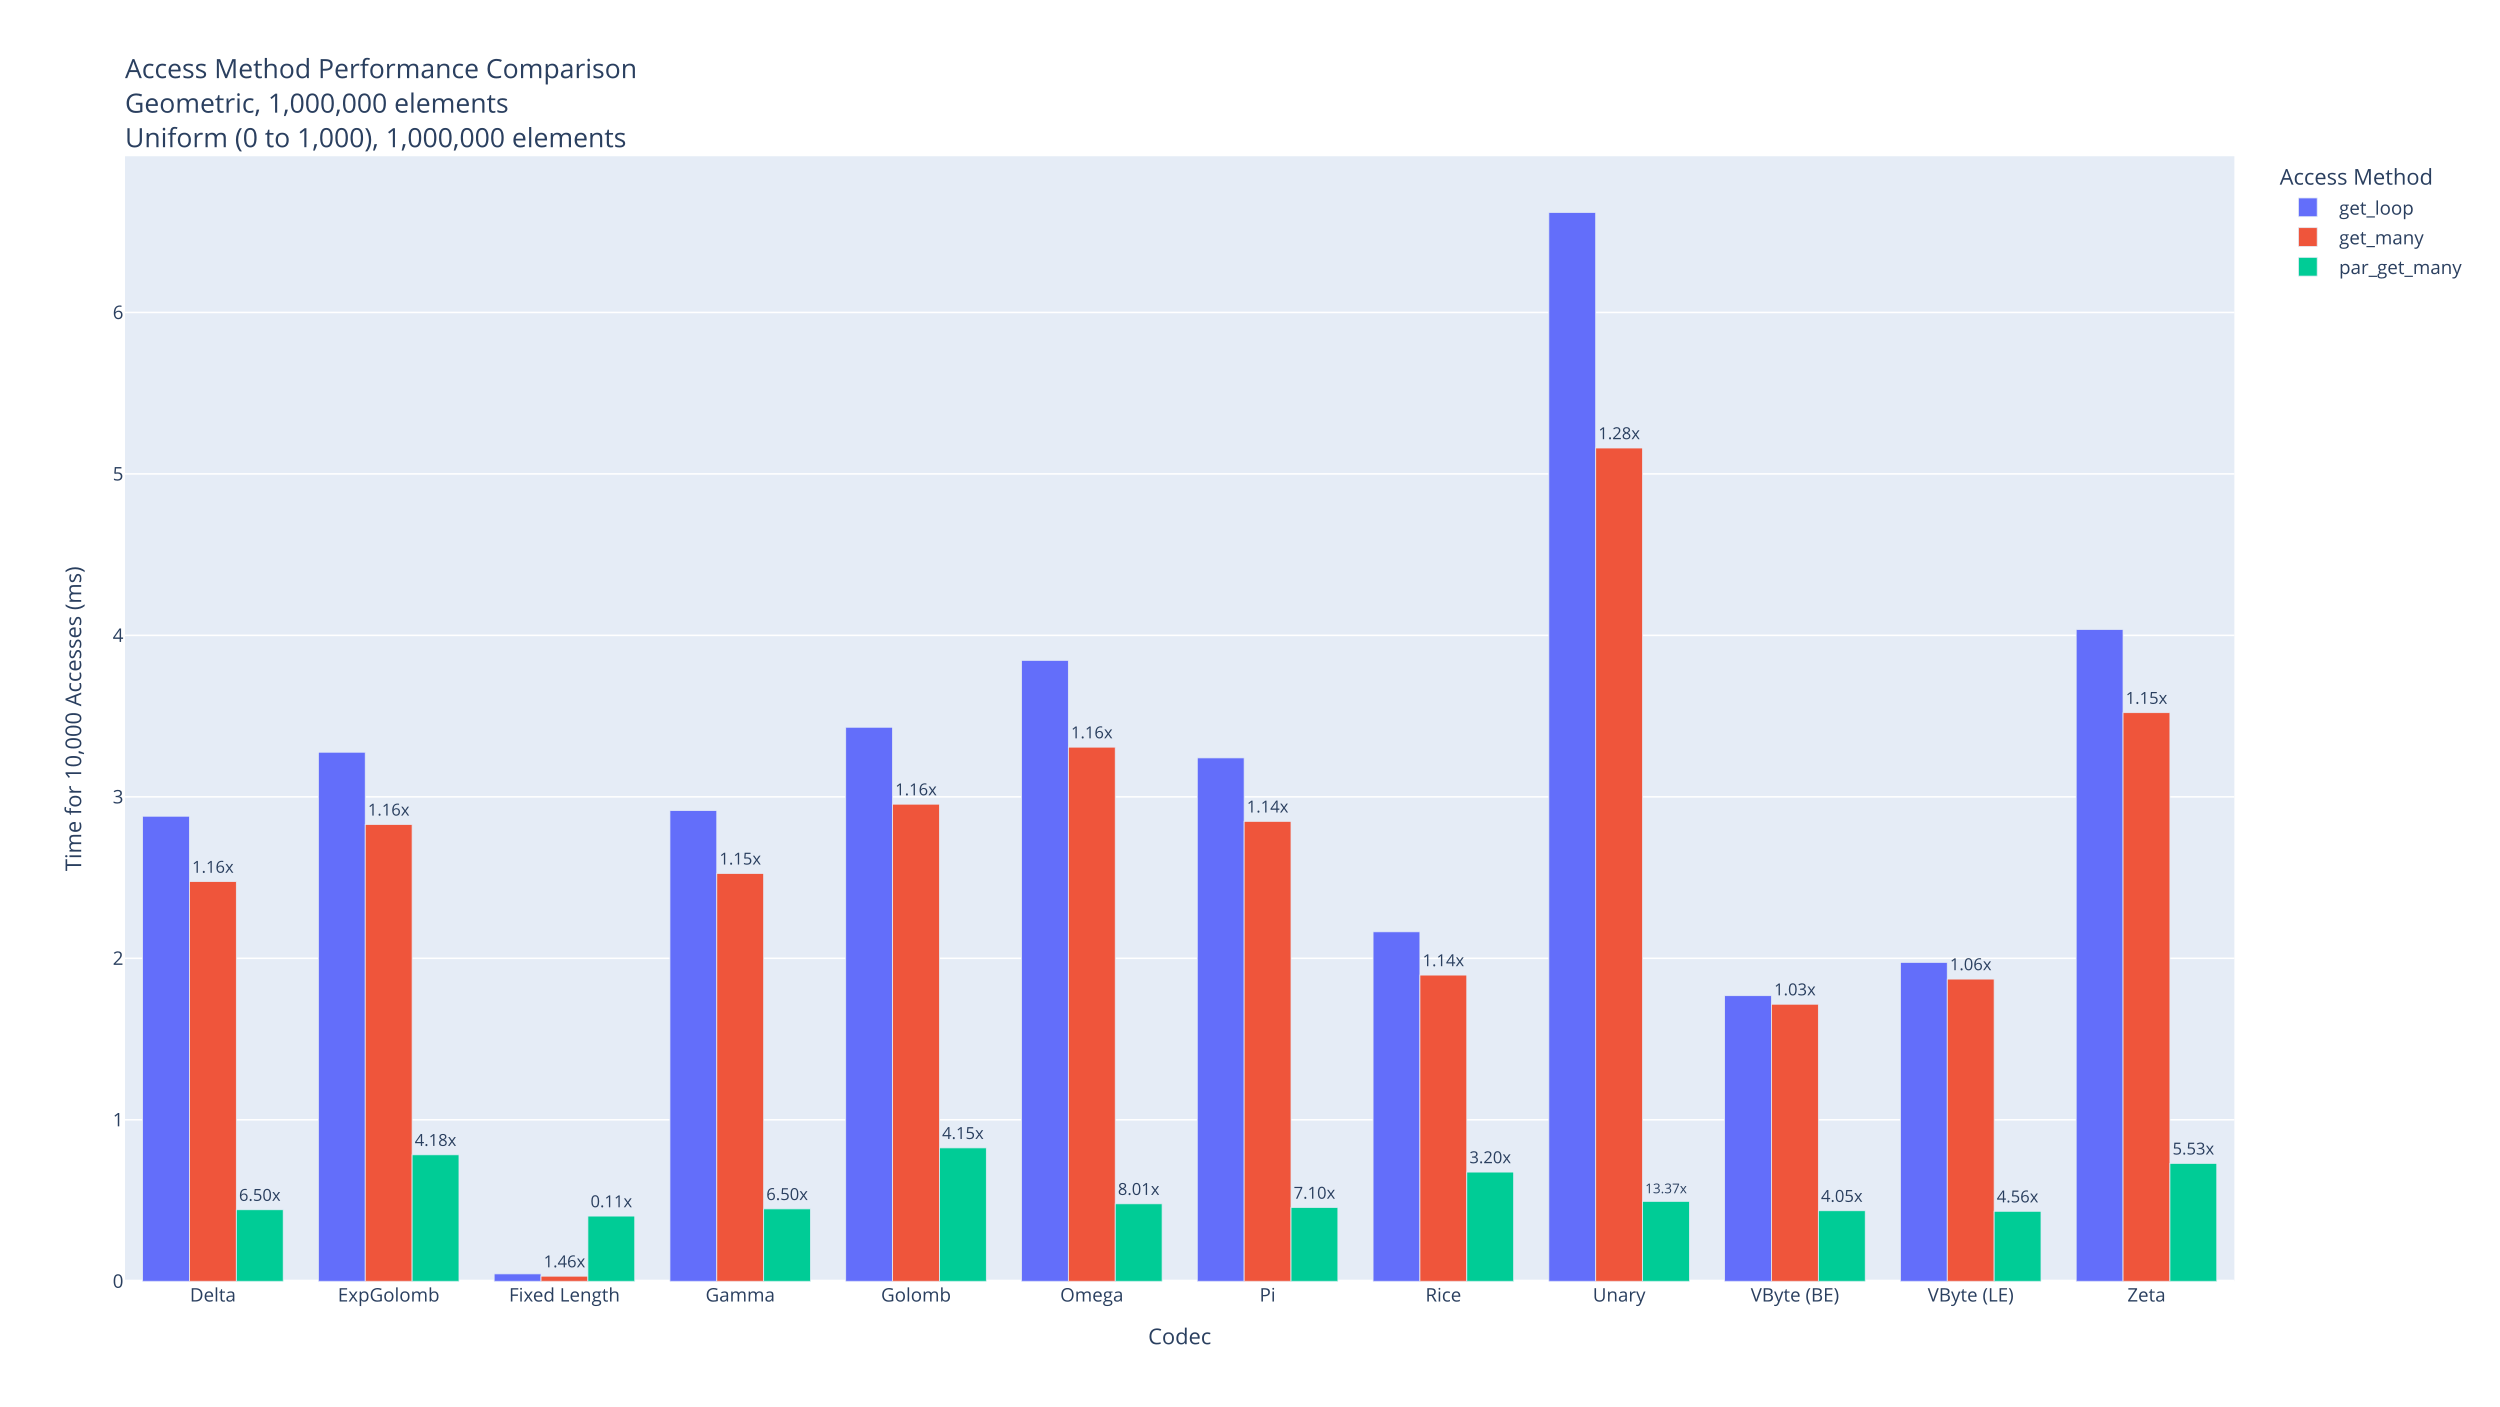
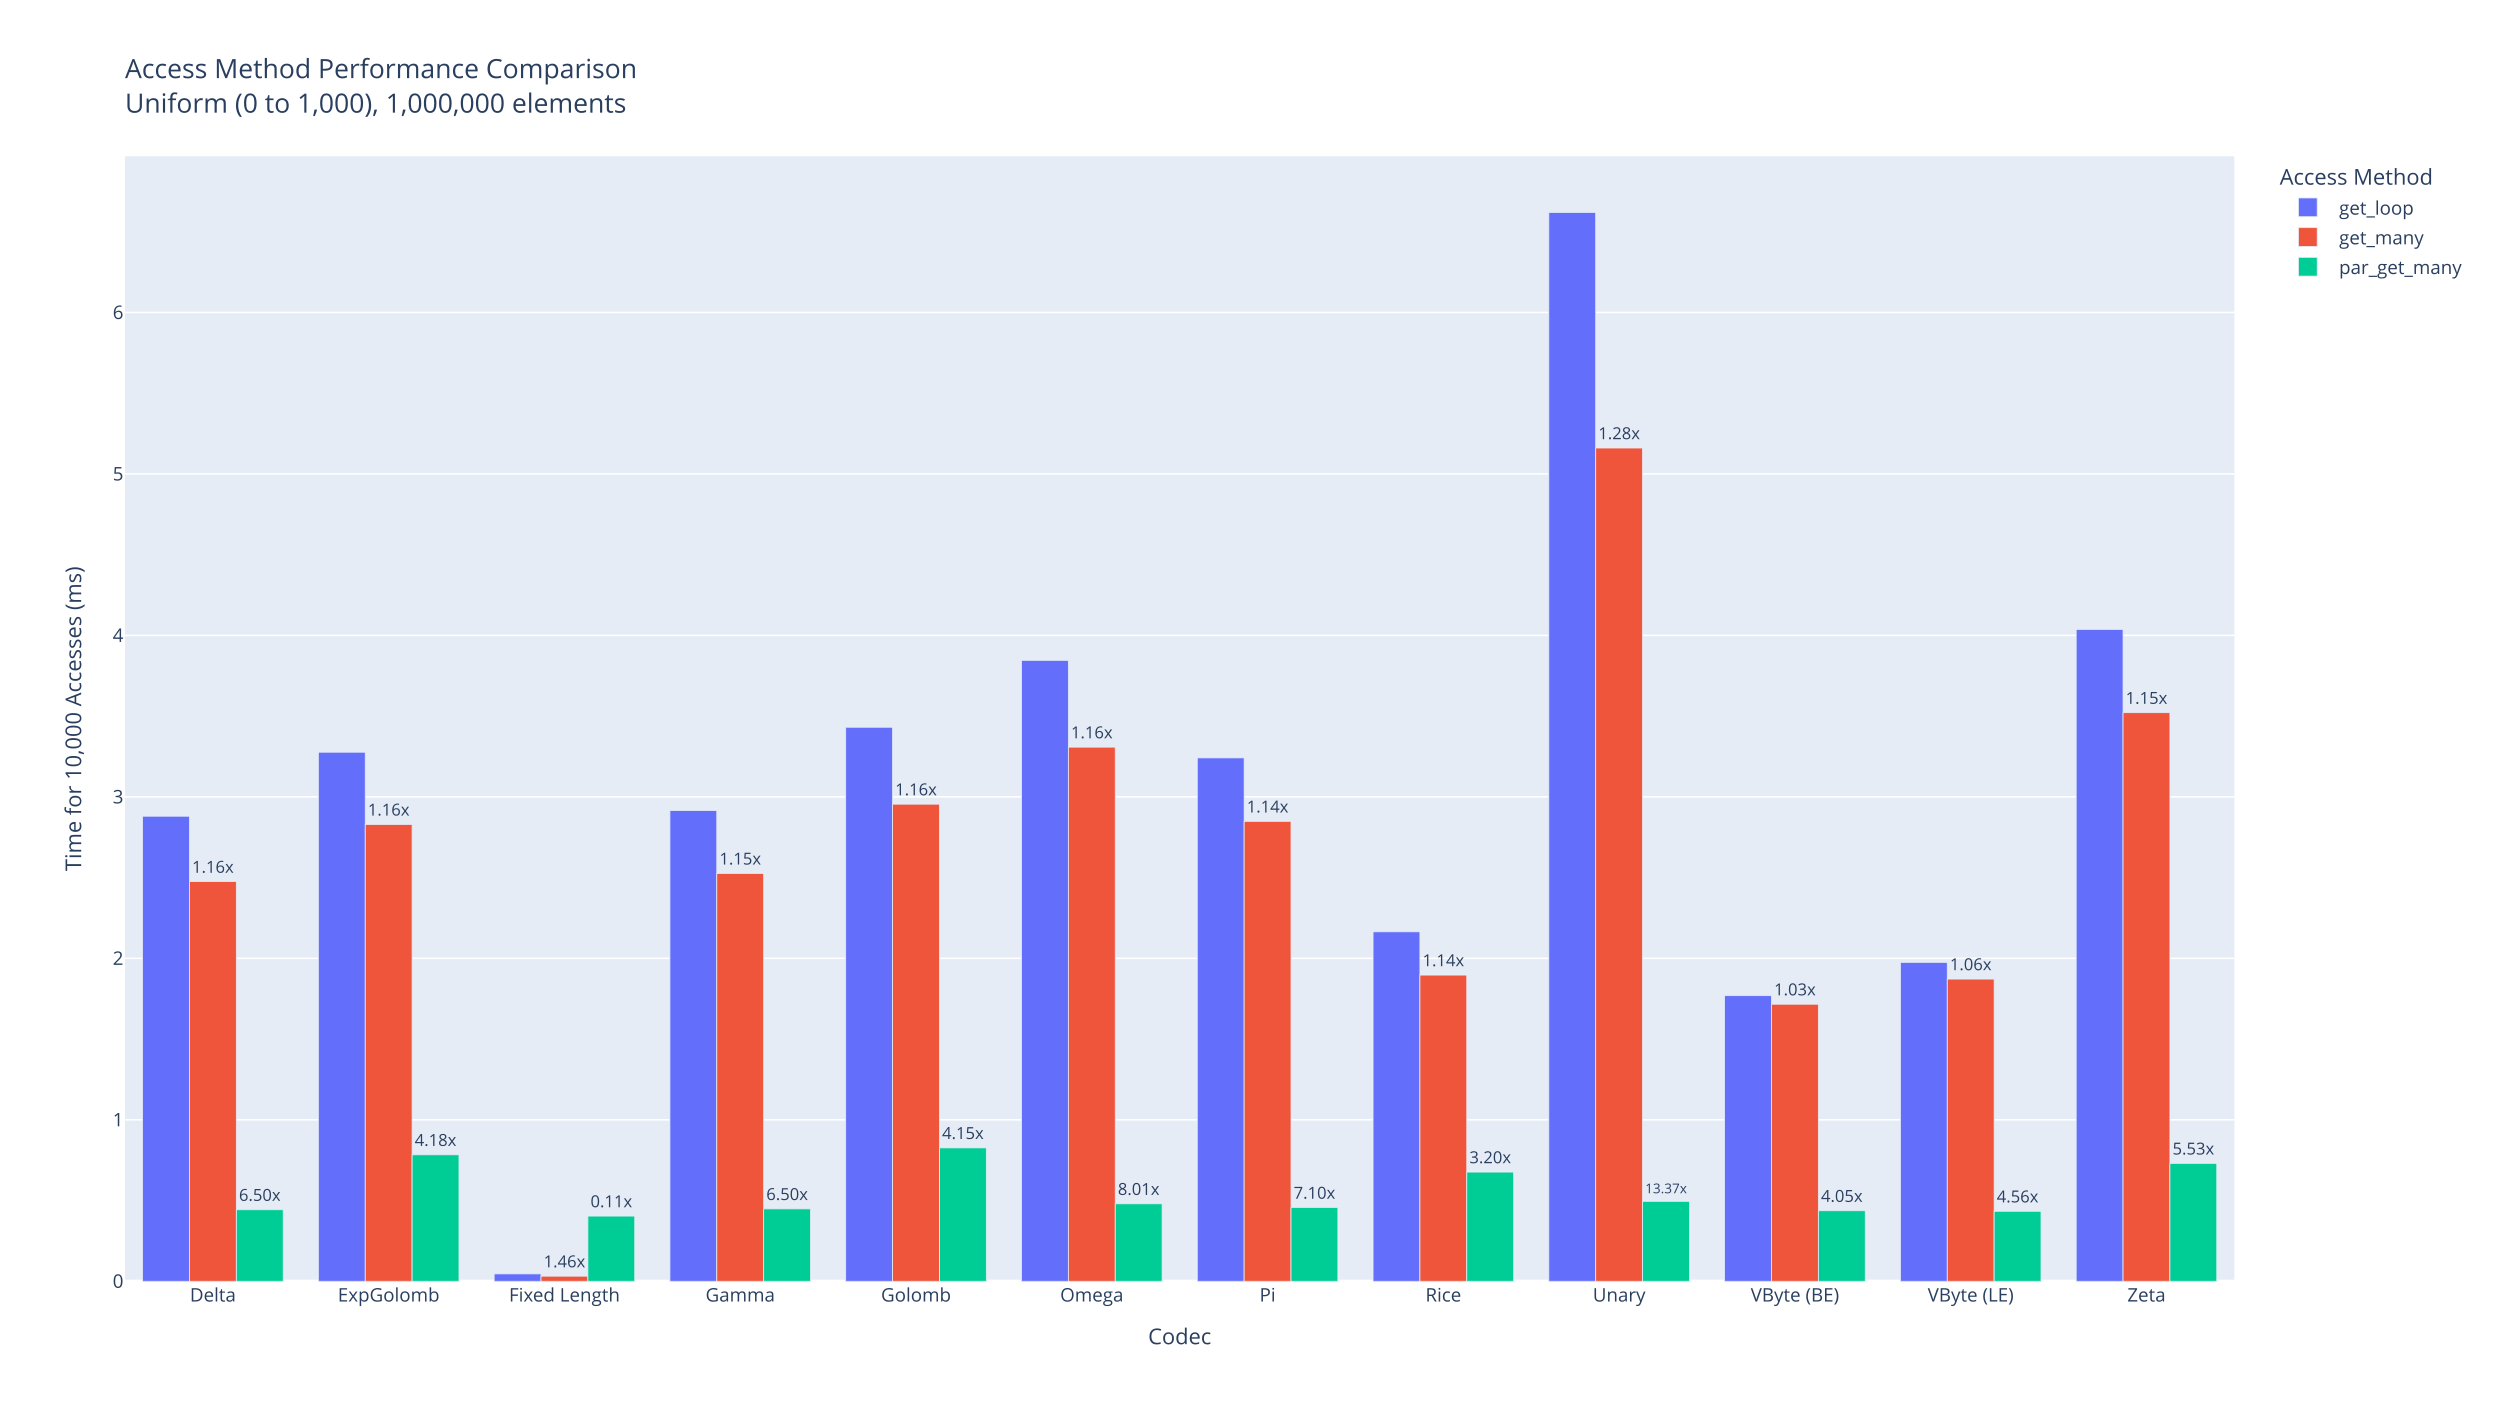
<svg xmlns="http://www.w3.org/2000/svg" class="main-svg" width="1600" height="900" style="" viewBox="0 0 1600 900">
  <rect x="0" y="0" width="1600" height="900" style="fill: rgb(255, 255, 255); fill-opacity: 1;" />
-   <defs id="defs-67a7b5">
+   <defs id="defs-ada0f3">
    <g class="clips">
-       <clipPath id="clip67a7b5xyplot" class="plotclip">
+       <clipPath id="clipada0f3xyplot" class="plotclip">
        <rect width="1350" height="720" />
      </clipPath>
-       <clipPath class="axesclip" id="clip67a7b5x">
+       <clipPath class="axesclip" id="clipada0f3x">
        <rect x="80" y="0" width="1350" height="900" />
      </clipPath>
-       <clipPath class="axesclip" id="clip67a7b5y">
+       <clipPath class="axesclip" id="clipada0f3y">
        <rect x="0" y="100" width="1600" height="720" />
      </clipPath>
-       <clipPath class="axesclip" id="clip67a7b5xy">
+       <clipPath class="axesclip" id="clipada0f3xy">
        <rect x="80" y="100" width="1350" height="720" />
      </clipPath>
    </g>
    <g class="gradients" />
    <g class="patterns" />
  </defs>
  <g class="bglayer">
    <rect class="bg" x="80" y="100" width="1350" height="720" style="fill: rgb(229, 236, 246); fill-opacity: 1; stroke-width: 0;" />
  </g>
  <g class="layer-below">
    <g class="imagelayer" />
    <g class="shapelayer" />
  </g>
  <g class="cartesianlayer">
    <g class="subplot xy">
      <g class="layer-subplot">
        <g class="shapelayer" />
        <g class="imagelayer" />
      </g>
      <g class="minor-gridlayer">
        <g class="x" />
        <g class="y" />
      </g>
      <g class="gridlayer">
        <g class="x" />
        <g class="y">
          <path class="ygrid crisp" transform="translate(0,716.66)" d="M80,0h1350" style="stroke: rgb(255, 255, 255); stroke-opacity: 1; stroke-width: 1px;" />
          <path class="ygrid crisp" transform="translate(0,613.32)" d="M80,0h1350" style="stroke: rgb(255, 255, 255); stroke-opacity: 1; stroke-width: 1px;" />
          <path class="ygrid crisp" transform="translate(0,509.98)" d="M80,0h1350" style="stroke: rgb(255, 255, 255); stroke-opacity: 1; stroke-width: 1px;" />
          <path class="ygrid crisp" transform="translate(0,406.64)" d="M80,0h1350" style="stroke: rgb(255, 255, 255); stroke-opacity: 1; stroke-width: 1px;" />
          <path class="ygrid crisp" transform="translate(0,303.3)" d="M80,0h1350" style="stroke: rgb(255, 255, 255); stroke-opacity: 1; stroke-width: 1px;" />
          <path class="ygrid crisp" transform="translate(0,199.97)" d="M80,0h1350" style="stroke: rgb(255, 255, 255); stroke-opacity: 1; stroke-width: 1px;" />
        </g>
      </g>
      <g class="zerolinelayer">
        <path class="yzl zl crisp" transform="translate(0,820)" d="M80,0h1350" style="stroke: rgb(255, 255, 255); stroke-opacity: 1; stroke-width: 2px;" />
      </g>
      <g class="layer-between">
        <g class="shapelayer" />
        <g class="imagelayer" />
      </g>
      <path class="xlines-below" />
      <path class="ylines-below" />
      <g class="overlines-below" />
      <g class="xaxislayer-below" />
      <g class="yaxislayer-below" />
      <g class="overaxes-below" />
      <g class="overplot">
-         <g class="xy" transform="translate(80,100)" clip-path="url(#clip67a7b5xyplot)">
+         <g class="xy" transform="translate(80,100)" clip-path="url(#clipada0f3xyplot)">
          <g class="barlayer mlayer">
            <g class="trace bars" style="opacity: 1;">
              <g class="points">
                <g class="point">
                  <path d="M11.25,720V422.37H41.25V720Z" style="vector-effect: none; opacity: 1; stroke-width: 0.5px; fill: rgb(99, 110, 250); fill-opacity: 1; stroke: rgb(229, 236, 246); stroke-opacity: 1;" />
                </g>
                <g class="point">
                  <path d="M123.75,720V381.41H153.75V720Z" style="vector-effect: none; opacity: 1; stroke-width: 0.5px; fill: rgb(99, 110, 250); fill-opacity: 1; stroke: rgb(229, 236, 246); stroke-opacity: 1;" />
                </g>
                <g class="point">
                  <path d="M236.25,720V715.27H266.25V720Z" style="vector-effect: none; opacity: 1; stroke-width: 0.5px; fill: rgb(99, 110, 250); fill-opacity: 1; stroke: rgb(229, 236, 246); stroke-opacity: 1;" />
                </g>
                <g class="point">
                  <path d="M348.75,720V418.73H378.75V720Z" style="vector-effect: none; opacity: 1; stroke-width: 0.5px; fill: rgb(99, 110, 250); fill-opacity: 1; stroke: rgb(229, 236, 246); stroke-opacity: 1;" />
                </g>
                <g class="point">
                  <path d="M461.25,720V365.43H491.25V720Z" style="vector-effect: none; opacity: 1; stroke-width: 0.5px; fill: rgb(99, 110, 250); fill-opacity: 1; stroke: rgb(229, 236, 246); stroke-opacity: 1;" />
                </g>
                <g class="point">
                  <path d="M573.75,720V322.62H603.75V720Z" style="vector-effect: none; opacity: 1; stroke-width: 0.5px; fill: rgb(99, 110, 250); fill-opacity: 1; stroke: rgb(229, 236, 246); stroke-opacity: 1;" />
                </g>
                <g class="point">
                  <path d="M686.25,720V385.04H716.25V720Z" style="vector-effect: none; opacity: 1; stroke-width: 0.5px; fill: rgb(99, 110, 250); fill-opacity: 1; stroke: rgb(229, 236, 246); stroke-opacity: 1;" />
                </g>
                <g class="point">
                  <path d="M798.75,720V496.34H828.75V720Z" style="vector-effect: none; opacity: 1; stroke-width: 0.5px; fill: rgb(99, 110, 250); fill-opacity: 1; stroke: rgb(229, 236, 246); stroke-opacity: 1;" />
                </g>
                <g class="point">
                  <path d="M911.25,720V36H941.25V720Z" style="vector-effect: none; opacity: 1; stroke-width: 0.5px; fill: rgb(99, 110, 250); fill-opacity: 1; stroke: rgb(229, 236, 246); stroke-opacity: 1;" />
                </g>
                <g class="point">
                  <path d="M1023.75,720V537.23H1053.75V720Z" style="vector-effect: none; opacity: 1; stroke-width: 0.5px; fill: rgb(99, 110, 250); fill-opacity: 1; stroke: rgb(229, 236, 246); stroke-opacity: 1;" />
                </g>
                <g class="point">
                  <path d="M1136.25,720V515.92H1166.25V720Z" style="vector-effect: none; opacity: 1; stroke-width: 0.5px; fill: rgb(99, 110, 250); fill-opacity: 1; stroke: rgb(229, 236, 246); stroke-opacity: 1;" />
                </g>
                <g class="point">
                  <path d="M1248.75,720V302.92H1278.75V720Z" style="vector-effect: none; opacity: 1; stroke-width: 0.5px; fill: rgb(99, 110, 250); fill-opacity: 1; stroke: rgb(229, 236, 246); stroke-opacity: 1;" />
                </g>
              </g>
            </g>
            <g class="trace bars" style="opacity: 1;">
              <g class="points">
                <g class="point">
                  <path d="M41.25,720V464.25H71.25V720Z" style="vector-effect: none; opacity: 1; stroke-width: 0.5px; fill: rgb(239, 85, 59); fill-opacity: 1; stroke: rgb(229, 236, 246); stroke-opacity: 1;" />
                  <text class="bartext bartext-outside" text-anchor="middle" data-notex="1" x="0" y="0" style="font-family: 'Open Sans', verdana, arial, sans-serif; font-size: 12px; fill: rgb(42, 63, 95); fill-opacity: 1; white-space: pre;" transform="translate(56.25,458.5907)scale(0.8864266)">1.16x</text>
                </g>
                <g class="point">
                  <path d="M153.75,720V427.63H183.75V720Z" style="vector-effect: none; opacity: 1; stroke-width: 0.5px; fill: rgb(239, 85, 59); fill-opacity: 1; stroke: rgb(229, 236, 246); stroke-opacity: 1;" />
                  <text class="bartext bartext-outside" text-anchor="middle" data-notex="1" x="0" y="0" style="font-family: 'Open Sans', verdana, arial, sans-serif; font-size: 12px; fill: rgb(42, 63, 95); fill-opacity: 1; white-space: pre;" transform="translate(168.75,421.9707)scale(0.8864266)">1.16x</text>
                </g>
                <g class="point">
                  <path d="M266.25,720V716.75H296.25V720Z" style="vector-effect: none; opacity: 1; stroke-width: 0.5px; fill: rgb(239, 85, 59); fill-opacity: 1; stroke: rgb(229, 236, 246); stroke-opacity: 1;" />
                  <text class="bartext bartext-outside" text-anchor="middle" data-notex="1" x="0" y="0" style="font-family: 'Open Sans', verdana, arial, sans-serif; font-size: 12px; fill: rgb(42, 63, 95); fill-opacity: 1; white-space: pre;" transform="translate(281.25,711.0907)scale(0.8864266)">1.46x</text>
                </g>
                <g class="point">
                  <path d="M378.75,720V458.98H408.75V720Z" style="vector-effect: none; opacity: 1; stroke-width: 0.5px; fill: rgb(239, 85, 59); fill-opacity: 1; stroke: rgb(229, 236, 246); stroke-opacity: 1;" />
                  <text class="bartext bartext-outside" text-anchor="middle" data-notex="1" x="0" y="0" style="font-family: 'Open Sans', verdana, arial, sans-serif; font-size: 12px; fill: rgb(42, 63, 95); fill-opacity: 1; white-space: pre;" transform="translate(393.75,453.3207)scale(0.8864266)">1.15x</text>
                </g>
                <g class="point">
                  <path d="M491.25,720V414.67H521.25V720Z" style="vector-effect: none; opacity: 1; stroke-width: 0.5px; fill: rgb(239, 85, 59); fill-opacity: 1; stroke: rgb(229, 236, 246); stroke-opacity: 1;" />
                  <text class="bartext bartext-outside" text-anchor="middle" data-notex="1" x="0" y="0" style="font-family: 'Open Sans', verdana, arial, sans-serif; font-size: 12px; fill: rgb(42, 63, 95); fill-opacity: 1; white-space: pre;" transform="translate(506.25,409.0107)scale(0.8864266)">1.16x</text>
                </g>
                <g class="point">
                  <path d="M603.75,720V378.18H633.75V720Z" style="vector-effect: none; opacity: 1; stroke-width: 0.5px; fill: rgb(239, 85, 59); fill-opacity: 1; stroke: rgb(229, 236, 246); stroke-opacity: 1;" />
                  <text class="bartext bartext-outside" text-anchor="middle" data-notex="1" x="0" y="0" style="font-family: 'Open Sans', verdana, arial, sans-serif; font-size: 12px; fill: rgb(42, 63, 95); fill-opacity: 1; white-space: pre;" transform="translate(618.75,372.5207)scale(0.8864266)">1.16x</text>
                </g>
                <g class="point">
                  <path d="M716.25,720V425.66H746.25V720Z" style="vector-effect: none; opacity: 1; stroke-width: 0.5px; fill: rgb(239, 85, 59); fill-opacity: 1; stroke: rgb(229, 236, 246); stroke-opacity: 1;" />
                  <text class="bartext bartext-outside" text-anchor="middle" data-notex="1" x="0" y="0" style="font-family: 'Open Sans', verdana, arial, sans-serif; font-size: 12px; fill: rgb(42, 63, 95); fill-opacity: 1; white-space: pre;" transform="translate(731.25,420.0007)scale(0.8864266)">1.14x</text>
                </g>
                <g class="point">
                  <path d="M828.75,720V524.04H858.75V720Z" style="vector-effect: none; opacity: 1; stroke-width: 0.5px; fill: rgb(239, 85, 59); fill-opacity: 1; stroke: rgb(229, 236, 246); stroke-opacity: 1;" />
                  <text class="bartext bartext-outside" text-anchor="middle" data-notex="1" x="0" y="0" style="font-family: 'Open Sans', verdana, arial, sans-serif; font-size: 12px; fill: rgb(42, 63, 95); fill-opacity: 1; white-space: pre;" transform="translate(843.75,518.3807)scale(0.8864266)">1.14x</text>
                </g>
                <g class="point">
                  <path d="M941.25,720V186.73H971.25V720Z" style="vector-effect: none; opacity: 1; stroke-width: 0.5px; fill: rgb(239, 85, 59); fill-opacity: 1; stroke: rgb(229, 236, 246); stroke-opacity: 1;" />
                  <text class="bartext bartext-outside" text-anchor="middle" data-notex="1" x="0" y="0" style="font-family: 'Open Sans', verdana, arial, sans-serif; font-size: 12px; fill: rgb(42, 63, 95); fill-opacity: 1; white-space: pre;" transform="translate(956.25,181.0707)scale(0.8864266)">1.28x</text>
                </g>
                <g class="point">
                  <path d="M1053.75,720V542.68H1083.75V720Z" style="vector-effect: none; opacity: 1; stroke-width: 0.5px; fill: rgb(239, 85, 59); fill-opacity: 1; stroke: rgb(229, 236, 246); stroke-opacity: 1;" />
                  <text class="bartext bartext-outside" text-anchor="middle" data-notex="1" x="0" y="0" style="font-family: 'Open Sans', verdana, arial, sans-serif; font-size: 12px; fill: rgb(42, 63, 95); fill-opacity: 1; white-space: pre;" transform="translate(1068.75,537.0207)scale(0.8864266)">1.03x</text>
                </g>
                <g class="point">
                  <path d="M1166.25,720V526.59H1196.25V720Z" style="vector-effect: none; opacity: 1; stroke-width: 0.5px; fill: rgb(239, 85, 59); fill-opacity: 1; stroke: rgb(229, 236, 246); stroke-opacity: 1;" />
                  <text class="bartext bartext-outside" text-anchor="middle" data-notex="1" x="0" y="0" style="font-family: 'Open Sans', verdana, arial, sans-serif; font-size: 12px; fill: rgb(42, 63, 95); fill-opacity: 1; white-space: pre;" transform="translate(1181.25,520.9307)scale(0.8864266)">1.06x</text>
                </g>
                <g class="point">
                  <path d="M1278.75,720V356.12H1308.75V720Z" style="vector-effect: none; opacity: 1; stroke-width: 0.5px; fill: rgb(239, 85, 59); fill-opacity: 1; stroke: rgb(229, 236, 246); stroke-opacity: 1;" />
                  <text class="bartext bartext-outside" text-anchor="middle" data-notex="1" x="0" y="0" style="font-family: 'Open Sans', verdana, arial, sans-serif; font-size: 12px; fill: rgb(42, 63, 95); fill-opacity: 1; white-space: pre;" transform="translate(1293.75,350.4607)scale(0.8864266)">1.15x</text>
                </g>
              </g>
            </g>
            <g class="trace bars" style="opacity: 1;">
              <g class="points">
                <g class="point">
                  <path d="M71.25,720V674.22H101.25V720Z" style="vector-effect: none; opacity: 1; stroke-width: 0.5px; fill: rgb(0, 204, 150); fill-opacity: 1; stroke: rgb(229, 236, 246); stroke-opacity: 1;" />
                  <text class="bartext bartext-outside" text-anchor="middle" data-notex="1" x="0" y="0" style="font-family: 'Open Sans', verdana, arial, sans-serif; font-size: 12px; fill: rgb(42, 63, 95); fill-opacity: 1; white-space: pre;" transform="translate(86.25,668.5607)scale(0.8864266)">6.50x</text>
                </g>
                <g class="point">
                  <path d="M183.75,720V639.06H213.75V720Z" style="vector-effect: none; opacity: 1; stroke-width: 0.5px; fill: rgb(0, 204, 150); fill-opacity: 1; stroke: rgb(229, 236, 246); stroke-opacity: 1;" />
                  <text class="bartext bartext-outside" text-anchor="middle" data-notex="1" x="0" y="0" style="font-family: 'Open Sans', verdana, arial, sans-serif; font-size: 12px; fill: rgb(42, 63, 95); fill-opacity: 1; white-space: pre;" transform="translate(198.75,633.4007)scale(0.8864266)">4.18x</text>
                </g>
                <g class="point">
                  <path d="M296.25,720V678.29H326.25V720Z" style="vector-effect: none; opacity: 1; stroke-width: 0.5px; fill: rgb(0, 204, 150); fill-opacity: 1; stroke: rgb(229, 236, 246); stroke-opacity: 1;" />
                  <text class="bartext bartext-outside" text-anchor="middle" data-notex="1" x="0" y="0" style="font-family: 'Open Sans', verdana, arial, sans-serif; font-size: 12px; fill: rgb(42, 63, 95); fill-opacity: 1; white-space: pre;" transform="translate(311.25,672.6307)scale(0.8864266)">0.11x</text>
                </g>
                <g class="point">
                  <path d="M408.75,720V673.69H438.75V720Z" style="vector-effect: none; opacity: 1; stroke-width: 0.5px; fill: rgb(0, 204, 150); fill-opacity: 1; stroke: rgb(229, 236, 246); stroke-opacity: 1;" />
                  <text class="bartext bartext-outside" text-anchor="middle" data-notex="1" x="0" y="0" style="font-family: 'Open Sans', verdana, arial, sans-serif; font-size: 12px; fill: rgb(42, 63, 95); fill-opacity: 1; white-space: pre;" transform="translate(423.75,668.0307)scale(0.8864266)">6.50x</text>
                </g>
                <g class="point">
                  <path d="M521.25,720V634.62H551.25V720Z" style="vector-effect: none; opacity: 1; stroke-width: 0.5px; fill: rgb(0, 204, 150); fill-opacity: 1; stroke: rgb(229, 236, 246); stroke-opacity: 1;" />
                  <text class="bartext bartext-outside" text-anchor="middle" data-notex="1" x="0" y="0" style="font-family: 'Open Sans', verdana, arial, sans-serif; font-size: 12px; fill: rgb(42, 63, 95); fill-opacity: 1; white-space: pre;" transform="translate(536.25,628.9607)scale(0.8864266)">4.15x</text>
                </g>
                <g class="point">
                  <path d="M633.75,720V670.42H663.75V720Z" style="vector-effect: none; opacity: 1; stroke-width: 0.5px; fill: rgb(0, 204, 150); fill-opacity: 1; stroke: rgb(229, 236, 246); stroke-opacity: 1;" />
                  <text class="bartext bartext-outside" text-anchor="middle" data-notex="1" x="0" y="0" style="font-family: 'Open Sans', verdana, arial, sans-serif; font-size: 12px; fill: rgb(42, 63, 95); fill-opacity: 1; white-space: pre;" transform="translate(648.75,664.7607)scale(0.8864266)">8.01x</text>
                </g>
                <g class="point">
                  <path d="M746.25,720V672.84H776.25V720Z" style="vector-effect: none; opacity: 1; stroke-width: 0.5px; fill: rgb(0, 204, 150); fill-opacity: 1; stroke: rgb(229, 236, 246); stroke-opacity: 1;" />
                  <text class="bartext bartext-outside" text-anchor="middle" data-notex="1" x="0" y="0" style="font-family: 'Open Sans', verdana, arial, sans-serif; font-size: 12px; fill: rgb(42, 63, 95); fill-opacity: 1; white-space: pre;" transform="translate(761.25,667.1807)scale(0.8864266)">7.10x</text>
                </g>
                <g class="point">
                  <path d="M858.75,720V650.12H888.75V720Z" style="vector-effect: none; opacity: 1; stroke-width: 0.5px; fill: rgb(0, 204, 150); fill-opacity: 1; stroke: rgb(229, 236, 246); stroke-opacity: 1;" />
                  <text class="bartext bartext-outside" text-anchor="middle" data-notex="1" x="0" y="0" style="font-family: 'Open Sans', verdana, arial, sans-serif; font-size: 12px; fill: rgb(42, 63, 95); fill-opacity: 1; white-space: pre;" transform="translate(873.75,644.4607)scale(0.8864266)">3.20x</text>
                </g>
                <g class="point">
                  <path d="M971.25,720V668.85H1001.25V720Z" style="vector-effect: none; opacity: 1; stroke-width: 0.5px; fill: rgb(0, 204, 150); fill-opacity: 1; stroke: rgb(229, 236, 246); stroke-opacity: 1;" />
                  <text class="bartext bartext-outside" text-anchor="middle" data-notex="1" x="0" y="0" style="font-family: 'Open Sans', verdana, arial, sans-serif; font-size: 12px; fill: rgb(42, 63, 95); fill-opacity: 1; white-space: pre;" transform="translate(986.25,663.6797)scale(0.7234363)">13.37x</text>
                </g>
                <g class="point">
                  <path d="M1083.75,720V674.87H1113.75V720Z" style="vector-effect: none; opacity: 1; stroke-width: 0.5px; fill: rgb(0, 204, 150); fill-opacity: 1; stroke: rgb(229, 236, 246); stroke-opacity: 1;" />
                  <text class="bartext bartext-outside" text-anchor="middle" data-notex="1" x="0" y="0" style="font-family: 'Open Sans', verdana, arial, sans-serif; font-size: 12px; fill: rgb(42, 63, 95); fill-opacity: 1; white-space: pre;" transform="translate(1098.75,669.2107)scale(0.8864266)">4.05x</text>
                </g>
                <g class="point">
                  <path d="M1196.25,720V675.21H1226.25V720Z" style="vector-effect: none; opacity: 1; stroke-width: 0.5px; fill: rgb(0, 204, 150); fill-opacity: 1; stroke: rgb(229, 236, 246); stroke-opacity: 1;" />
                  <text class="bartext bartext-outside" text-anchor="middle" data-notex="1" x="0" y="0" style="font-family: 'Open Sans', verdana, arial, sans-serif; font-size: 12px; fill: rgb(42, 63, 95); fill-opacity: 1; white-space: pre;" transform="translate(1211.25,669.5507)scale(0.8864266)">4.56x</text>
                </g>
                <g class="point">
                  <path d="M1308.75,720V644.56H1338.75V720Z" style="vector-effect: none; opacity: 1; stroke-width: 0.5px; fill: rgb(0, 204, 150); fill-opacity: 1; stroke: rgb(229, 236, 246); stroke-opacity: 1;" />
                  <text class="bartext bartext-outside" text-anchor="middle" data-notex="1" x="0" y="0" style="font-family: 'Open Sans', verdana, arial, sans-serif; font-size: 12px; fill: rgb(42, 63, 95); fill-opacity: 1; white-space: pre;" transform="translate(1323.75,638.9007)scale(0.8864266)">5.53x</text>
                </g>
              </g>
            </g>
          </g>
        </g>
      </g>
      <path class="xlines-above crisp" d="M0,0" style="fill: none;" />
      <path class="ylines-above crisp" d="M0,0" style="fill: none;" />
      <g class="overlines-above" />
      <g class="xaxislayer-above">
        <g class="xtick">
          <text text-anchor="middle" x="0" y="833" transform="translate(136.25,0)" style="font-family: 'Open Sans', verdana, arial, sans-serif; font-size: 12px; fill: rgb(42, 63, 95); fill-opacity: 1; white-space: pre; opacity: 1;">Delta</text>
        </g>
        <g class="xtick">
          <text text-anchor="middle" x="0" y="833" transform="translate(248.75,0)" style="font-family: 'Open Sans', verdana, arial, sans-serif; font-size: 12px; fill: rgb(42, 63, 95); fill-opacity: 1; white-space: pre; opacity: 1;">ExpGolomb</text>
        </g>
        <g class="xtick">
          <text text-anchor="middle" x="0" y="833" transform="translate(361.25,0)" style="font-family: 'Open Sans', verdana, arial, sans-serif; font-size: 12px; fill: rgb(42, 63, 95); fill-opacity: 1; white-space: pre; opacity: 1;">Fixed Length</text>
        </g>
        <g class="xtick">
          <text text-anchor="middle" x="0" y="833" transform="translate(473.75,0)" style="font-family: 'Open Sans', verdana, arial, sans-serif; font-size: 12px; fill: rgb(42, 63, 95); fill-opacity: 1; white-space: pre; opacity: 1;">Gamma</text>
        </g>
        <g class="xtick">
          <text text-anchor="middle" x="0" y="833" transform="translate(586.25,0)" style="font-family: 'Open Sans', verdana, arial, sans-serif; font-size: 12px; fill: rgb(42, 63, 95); fill-opacity: 1; white-space: pre; opacity: 1;">Golomb</text>
        </g>
        <g class="xtick">
          <text text-anchor="middle" x="0" y="833" transform="translate(698.75,0)" style="font-family: 'Open Sans', verdana, arial, sans-serif; font-size: 12px; fill: rgb(42, 63, 95); fill-opacity: 1; white-space: pre; opacity: 1;">Omega</text>
        </g>
        <g class="xtick">
          <text text-anchor="middle" x="0" y="833" transform="translate(811.25,0)" style="font-family: 'Open Sans', verdana, arial, sans-serif; font-size: 12px; fill: rgb(42, 63, 95); fill-opacity: 1; white-space: pre; opacity: 1;">Pi</text>
        </g>
        <g class="xtick">
          <text text-anchor="middle" x="0" y="833" transform="translate(923.75,0)" style="font-family: 'Open Sans', verdana, arial, sans-serif; font-size: 12px; fill: rgb(42, 63, 95); fill-opacity: 1; white-space: pre; opacity: 1;">Rice</text>
        </g>
        <g class="xtick">
          <text text-anchor="middle" x="0" y="833" transform="translate(1036.25,0)" style="font-family: 'Open Sans', verdana, arial, sans-serif; font-size: 12px; fill: rgb(42, 63, 95); fill-opacity: 1; white-space: pre; opacity: 1;">Unary</text>
        </g>
        <g class="xtick">
          <text text-anchor="middle" x="0" y="833" transform="translate(1148.75,0)" style="font-family: 'Open Sans', verdana, arial, sans-serif; font-size: 12px; fill: rgb(42, 63, 95); fill-opacity: 1; white-space: pre; opacity: 1;">VByte (BE)</text>
        </g>
        <g class="xtick">
          <text text-anchor="middle" x="0" y="833" transform="translate(1261.25,0)" style="font-family: 'Open Sans', verdana, arial, sans-serif; font-size: 12px; fill: rgb(42, 63, 95); fill-opacity: 1; white-space: pre; opacity: 1;">VByte (LE)</text>
        </g>
        <g class="xtick">
          <text text-anchor="middle" x="0" y="833" transform="translate(1373.75,0)" style="font-family: 'Open Sans', verdana, arial, sans-serif; font-size: 12px; fill: rgb(42, 63, 95); fill-opacity: 1; white-space: pre; opacity: 1;">Zeta</text>
        </g>
      </g>
      <g class="yaxislayer-above">
        <g class="ytick">
          <text text-anchor="end" x="79" y="4.2" transform="translate(0,820)" style="font-family: 'Open Sans', verdana, arial, sans-serif; font-size: 12px; fill: rgb(42, 63, 95); fill-opacity: 1; white-space: pre; opacity: 1;">0</text>
        </g>
        <g class="ytick">
          <text text-anchor="end" x="79" y="4.2" style="font-family: 'Open Sans', verdana, arial, sans-serif; font-size: 12px; fill: rgb(42, 63, 95); fill-opacity: 1; white-space: pre; opacity: 1;" transform="translate(0,716.66)">1</text>
        </g>
        <g class="ytick">
          <text text-anchor="end" x="79" y="4.2" style="font-family: 'Open Sans', verdana, arial, sans-serif; font-size: 12px; fill: rgb(42, 63, 95); fill-opacity: 1; white-space: pre; opacity: 1;" transform="translate(0,613.32)">2</text>
        </g>
        <g class="ytick">
          <text text-anchor="end" x="79" y="4.2" style="font-family: 'Open Sans', verdana, arial, sans-serif; font-size: 12px; fill: rgb(42, 63, 95); fill-opacity: 1; white-space: pre; opacity: 1;" transform="translate(0,509.98)">3</text>
        </g>
        <g class="ytick">
          <text text-anchor="end" x="79" y="4.2" style="font-family: 'Open Sans', verdana, arial, sans-serif; font-size: 12px; fill: rgb(42, 63, 95); fill-opacity: 1; white-space: pre; opacity: 1;" transform="translate(0,406.64)">4</text>
        </g>
        <g class="ytick">
          <text text-anchor="end" x="79" y="4.2" style="font-family: 'Open Sans', verdana, arial, sans-serif; font-size: 12px; fill: rgb(42, 63, 95); fill-opacity: 1; white-space: pre; opacity: 1;" transform="translate(0,303.3)">5</text>
        </g>
        <g class="ytick">
          <text text-anchor="end" x="79" y="4.2" style="font-family: 'Open Sans', verdana, arial, sans-serif; font-size: 12px; fill: rgb(42, 63, 95); fill-opacity: 1; white-space: pre; opacity: 1;" transform="translate(0,199.97)">6</text>
        </g>
      </g>
      <g class="overaxes-above" />
    </g>
  </g>
  <g class="polarlayer" />
  <g class="smithlayer" />
  <g class="ternarylayer" />
  <g class="geolayer" />
  <g class="funnelarealayer" />
  <g class="pielayer" />
  <g class="iciclelayer" />
  <g class="treemaplayer" />
  <g class="sunburstlayer" />
  <g class="glimages" />
-   <defs id="topdefs-67a7b5">
+   <defs id="topdefs-ada0f3">
    <g class="clips" />
-     <clipPath id="legend67a7b5">
+     <clipPath id="legendada0f3">
      <rect width="131" height="86" x="0" y="0" />
    </clipPath>
  </defs>
  <g class="layer-above">
    <g class="imagelayer" />
    <g class="shapelayer" />
  </g>
  <g class="infolayer">
    <g class="legend" pointer-events="all" transform="translate(1457,100)">
      <rect class="bg" shape-rendering="crispEdges" width="131" height="86" x="0" y="0" style="stroke: rgb(68, 68, 68); stroke-opacity: 1; fill: rgb(255, 255, 255); fill-opacity: 1; stroke-width: 0px;" />
-       <g class="scrollbox" transform="" clip-path="url(#legend67a7b5)">
+       <g class="scrollbox" transform="" clip-path="url(#legendada0f3)">
        <text class="legendtitletext" text-anchor="start" x="2" y="18.2" style="font-family: 'Open Sans', verdana, arial, sans-serif; font-size: 14px; fill: rgb(42, 63, 95); fill-opacity: 1; white-space: pre;">Access Method</text>
        <g class="groups">
          <g class="traces" transform="translate(0,32.7)" style="opacity: 1;">
            <text class="legendtext" text-anchor="start" x="40" y="4.68" style="font-family: 'Open Sans', verdana, arial, sans-serif; font-size: 12px; fill: rgb(42, 63, 95); fill-opacity: 1; white-space: pre;">get_loop</text>
            <g class="layers" style="opacity: 1;">
              <g class="legendfill" />
              <g class="legendlines" />
              <g class="legendsymbols">
                <g class="legendpoints">
                  <path class="legendundefined" d="M6,6H-6V-6H6Z" transform="translate(20,0)" style="stroke-width: 0.5px; fill: rgb(99, 110, 250); fill-opacity: 1; stroke: rgb(229, 236, 246); stroke-opacity: 1;" />
                </g>
              </g>
            </g>
            <rect class="legendtoggle" x="0" y="-9.5" width="125.359" height="19" style="fill: rgb(0, 0, 0); fill-opacity: 0;" />
          </g>
          <g class="traces" transform="translate(0,51.7)" style="opacity: 1;">
            <text class="legendtext" text-anchor="start" x="40" y="4.68" style="font-family: 'Open Sans', verdana, arial, sans-serif; font-size: 12px; fill: rgb(42, 63, 95); fill-opacity: 1; white-space: pre;">get_many</text>
            <g class="layers" style="opacity: 1;">
              <g class="legendfill" />
              <g class="legendlines" />
              <g class="legendsymbols">
                <g class="legendpoints">
                  <path class="legendundefined" d="M6,6H-6V-6H6Z" transform="translate(20,0)" style="stroke-width: 0.5px; fill: rgb(239, 85, 59); fill-opacity: 1; stroke: rgb(229, 236, 246); stroke-opacity: 1;" />
                </g>
              </g>
            </g>
            <rect class="legendtoggle" x="0" y="-9.5" width="125.359" height="19" style="fill: rgb(0, 0, 0); fill-opacity: 0;" />
          </g>
          <g class="traces" transform="translate(0,70.7)" style="opacity: 1;">
            <text class="legendtext" text-anchor="start" x="40" y="4.68" style="font-family: 'Open Sans', verdana, arial, sans-serif; font-size: 12px; fill: rgb(42, 63, 95); fill-opacity: 1; white-space: pre;">par_get_many</text>
            <g class="layers" style="opacity: 1;">
              <g class="legendfill" />
              <g class="legendlines" />
              <g class="legendsymbols">
                <g class="legendpoints">
                  <path class="legendundefined" d="M6,6H-6V-6H6Z" transform="translate(20,0)" style="stroke-width: 0.5px; fill: rgb(0, 204, 150); fill-opacity: 1; stroke: rgb(229, 236, 246); stroke-opacity: 1;" />
                </g>
              </g>
            </g>
            <rect class="legendtoggle" x="0" y="-9.5" width="125.359" height="19" style="fill: rgb(0, 0, 0); fill-opacity: 0;" />
          </g>
        </g>
      </g>
      <rect class="scrollbar" rx="20" ry="3" width="0" height="0" x="0" y="0" style="fill: rgb(128, 139, 164); fill-opacity: 1;" />
    </g>
    <g class="g-gtitle">
      <text class="gtitle" x="80" y="50" text-anchor="start" dy="0em" style="opacity: 1; font-family: 'Open Sans', verdana, arial, sans-serif; font-size: 17px; fill: rgb(42, 63, 95); fill-opacity: 1; white-space: pre;">
        <tspan class="line" dy="0em" x="80" y="50">Access Method Performance Comparison</tspan>
-         <tspan class="line" dy="1.3em" x="80" y="50">Geometric, 1,000,000 elements</tspan>
-         <tspan class="line" dy="2.6em" x="80" y="50">Uniform (0 to 1,000), 1,000,000 elements</tspan>
+         <tspan class="line" dy="1.3em" x="80" y="50">Uniform (0 to 1,000), 1,000,000 elements</tspan>
      </text>
    </g>
    <g class="g-xtitle">
      <text class="xtitle" x="755" y="860.3" text-anchor="middle" style="opacity: 1; font-family: 'Open Sans', verdana, arial, sans-serif; font-size: 14px; fill: rgb(42, 63, 95); fill-opacity: 1; white-space: pre;">Codec</text>
    </g>
    <g class="g-ytitle">
      <text class="ytitle" transform="rotate(-90,51.95938,460)" x="51.959" y="460" text-anchor="middle" style="opacity: 1; font-family: 'Open Sans', verdana, arial, sans-serif; font-size: 14px; fill: rgb(42, 63, 95); fill-opacity: 1; white-space: pre;">Time for 10,000 Accesses (ms)</text>
    </g>
  </g>
</svg>
